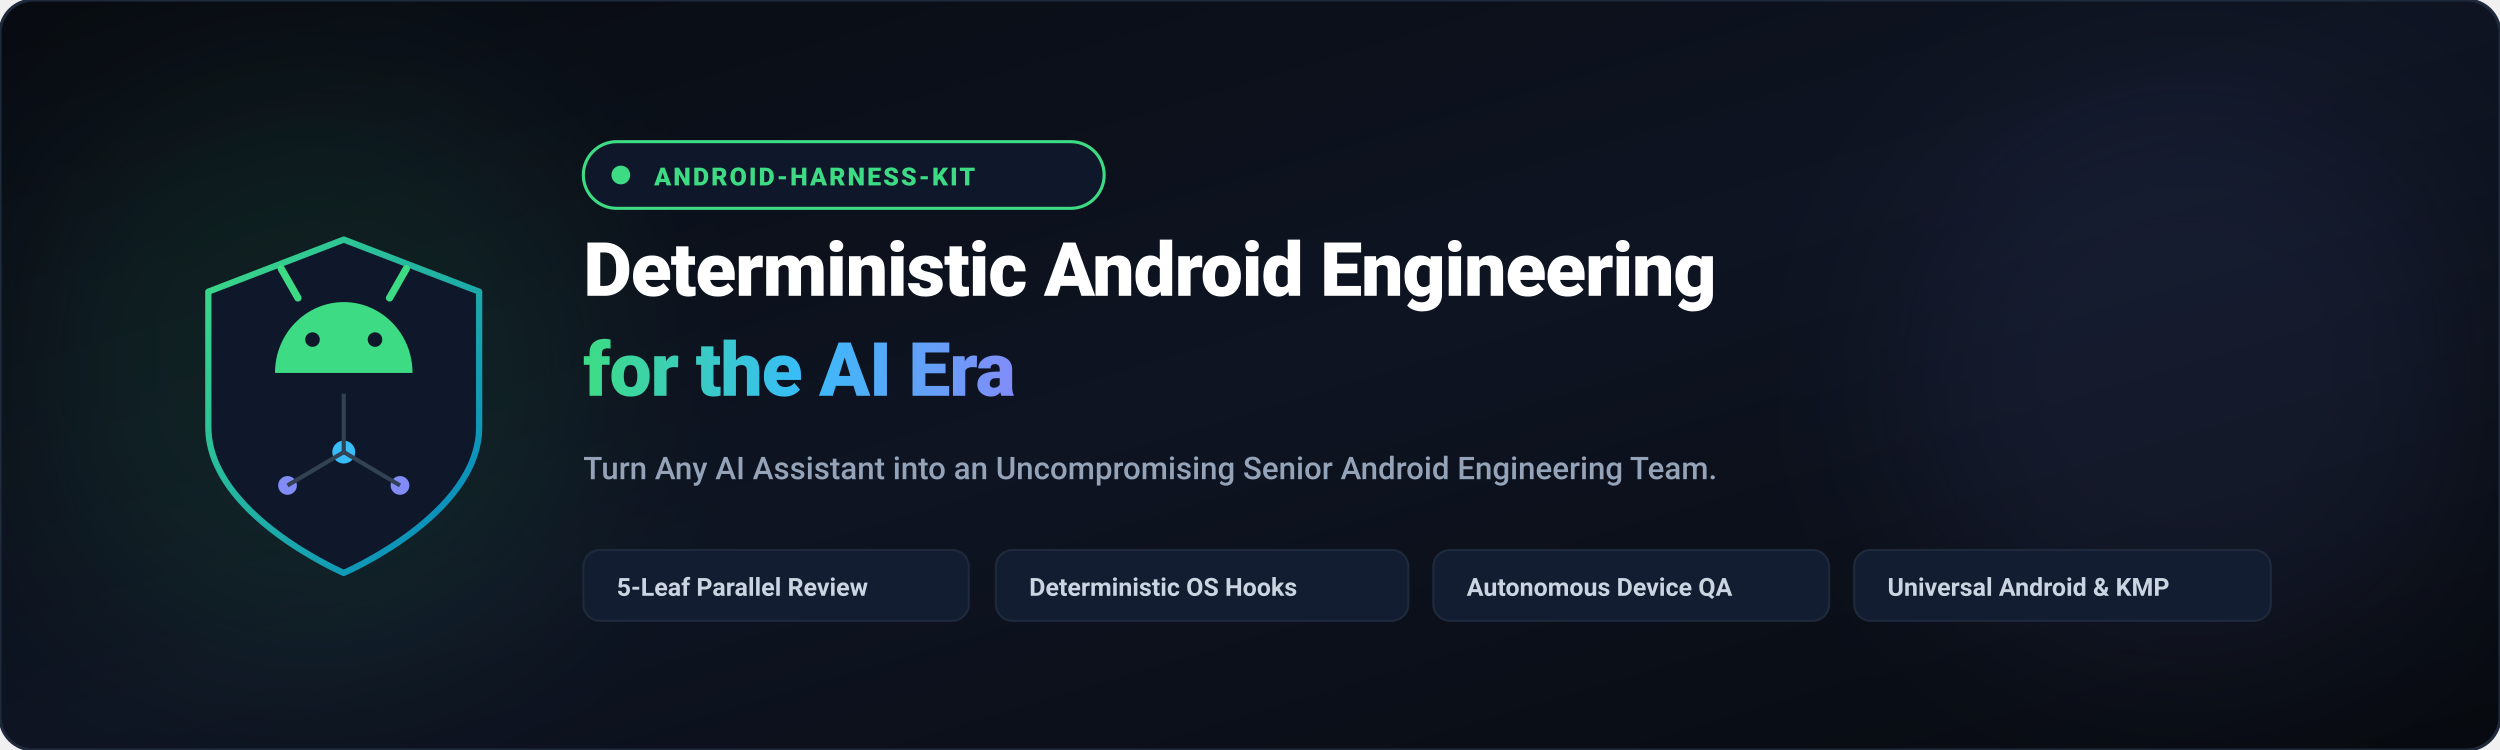
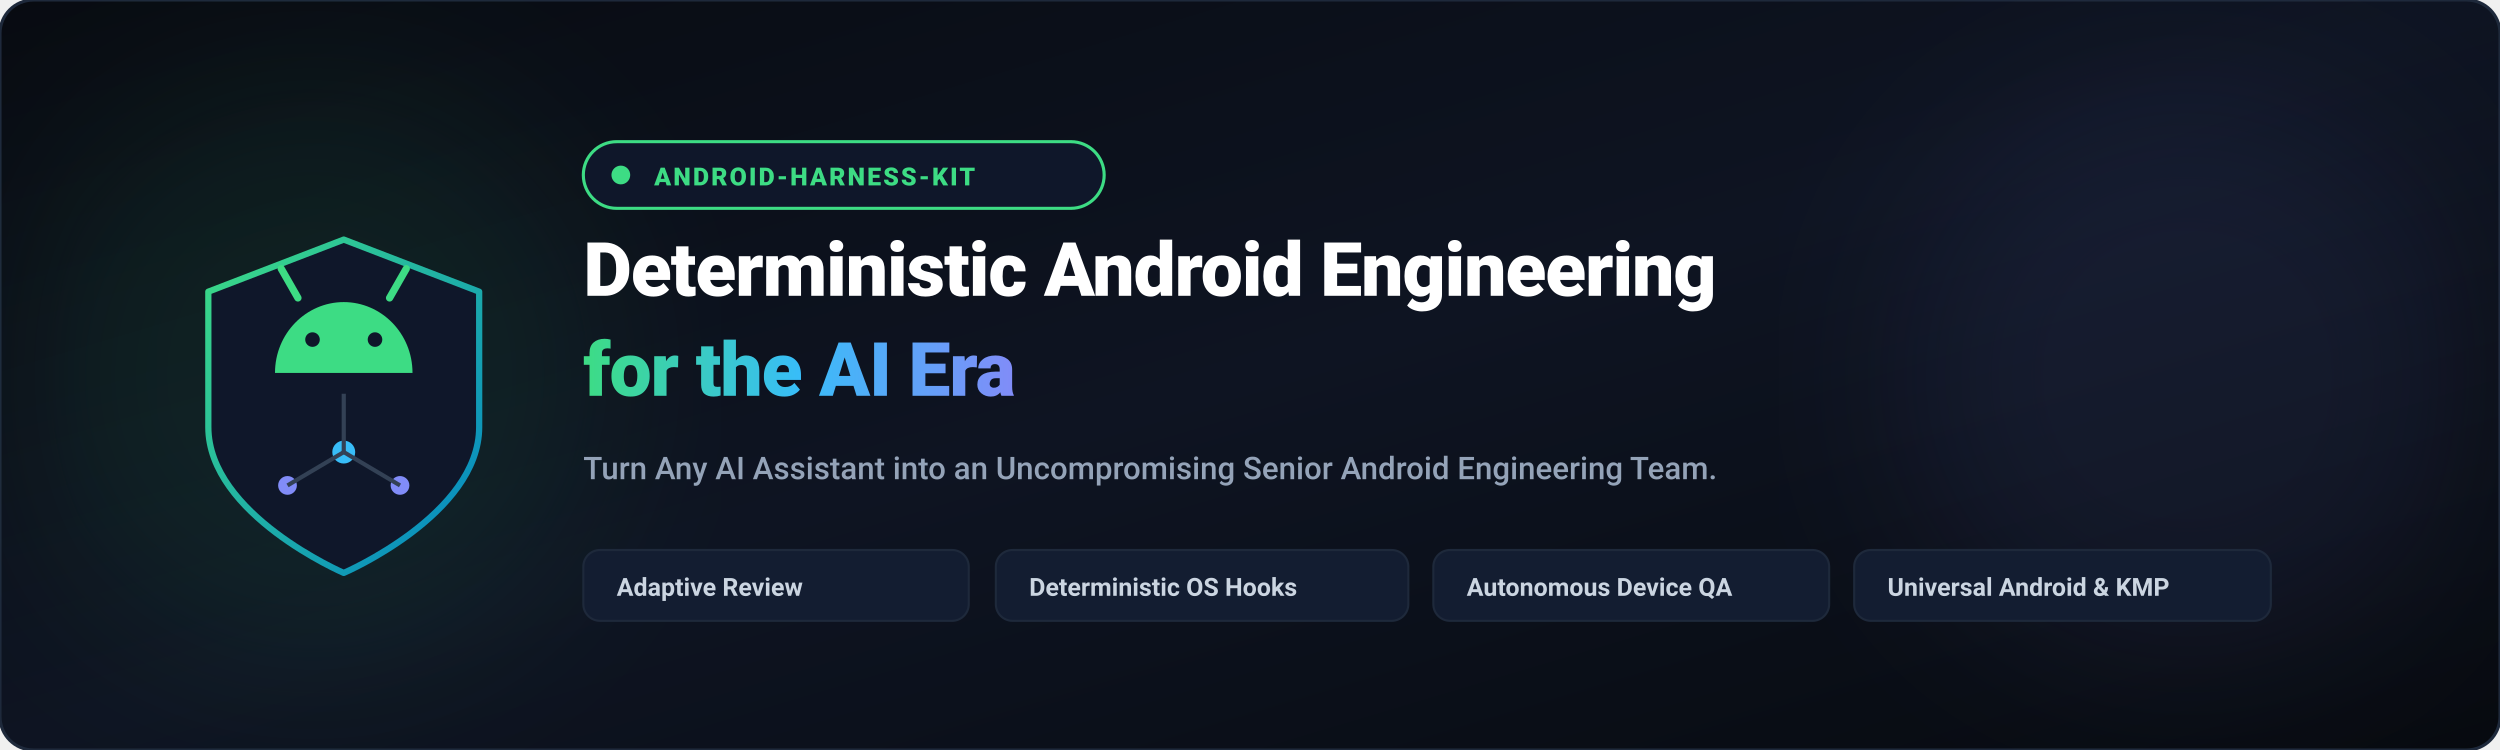
<svg xmlns="http://www.w3.org/2000/svg" viewBox="0 0 1200 360" width="1200" height="360">
  <defs>
    <linearGradient id="hero-bg" x1="0%" y1="0%" x2="100%" y2="100%">
      <stop offset="0%" stop-color="#080B11" />
      <stop offset="50%" stop-color="#0E1422" />
      <stop offset="100%" stop-color="#070A0F" />
    </linearGradient>
    <linearGradient id="accent-grad" x1="0%" y1="0%" x2="100%" y2="0%">
      <stop offset="0%" stop-color="#3DDC84" />
      <stop offset="50%" stop-color="#38BDF8" />
      <stop offset="100%" stop-color="#818CF8" />
    </linearGradient>
    <linearGradient id="shield-grad" x1="0%" y1="0%" x2="100%" y2="100%">
      <stop offset="0%" stop-color="#3DDC84" />
      <stop offset="100%" stop-color="#0284C7" />
    </linearGradient>
    <filter id="subtle-glow" x="-20%" y="-20%" width="140%" height="140%">
      <feGaussianBlur stdDeviation="40" result="blur" />
    </filter>
  </defs>
  <rect width="1200" height="360" rx="16" fill="url(#hero-bg)" stroke="#1E293B" stroke-width="1.5" />
  <circle cx="150" cy="180" r="140" fill="#3DDC84" opacity="0.08" filter="url(#subtle-glow)" />
  <circle cx="1050" cy="180" r="140" fill="#818CF8" opacity="0.08" filter="url(#subtle-glow)" />
  <g transform="translate(90, 105)">
    <path d="M75 10 L140 35 L140 100 C140 142 75 170 75 170 C75 170 10 142 10 100 L10 35 Z" fill="#0F172A" stroke="url(#shield-grad)" stroke-width="3" stroke-linejoin="round" />
    <path d="M42 74 C42 55 57 40 75 40 C93 40 108 55 108 74 Z" fill="#3DDC84" />
    <line x1="53" y1="38" x2="45" y2="24" stroke="#3DDC84" stroke-width="3.5" stroke-linecap="round" />
    <line x1="97" y1="38" x2="105" y2="24" stroke="#3DDC84" stroke-width="3.5" stroke-linecap="round" />
    <circle cx="60" cy="58" r="3.5" fill="#0F172A" />
    <circle cx="90" cy="58" r="3.5" fill="#0F172A" />
    <circle cx="75" cy="112" r="5.5" fill="#38BDF8" />
    <circle cx="48" cy="128" r="4.5" fill="#818CF8" />
    <circle cx="102" cy="128" r="4.5" fill="#818CF8" />
    <line x1="75" y1="112" x2="48" y2="128" stroke="#334155" stroke-width="2" />
    <line x1="75" y1="112" x2="102" y2="128" stroke="#334155" stroke-width="2" />
    <line x1="75" y1="84" x2="75" y2="112" stroke="#334155" stroke-width="2" />
  </g>
  <g transform="translate(280, 0)">
    <g transform="translate(0, 68)">
      <rect width="250" height="32" rx="16" fill="#0F172A" stroke="#3DDC84" stroke-width="1.5" />
      <circle cx="18" cy="16" r="4.5" fill="#3DDC84" />
      <text x="34" y="21" fill="#3DDC84" font-family="-apple-system, BlinkMacSystemFont, 'Segoe UI', Roboto, sans-serif" font-size="12" font-weight="800" letter-spacing="1">ANDROID-HARNESS-KIT</text>
    </g>
    <text x="0" y="142" fill="#FFFFFF" font-family="-apple-system, BlinkMacSystemFont, 'Segoe UI', Roboto, sans-serif" font-size="36" font-weight="900" letter-spacing="-0.5">
      Deterministic Android Engineering
    </text>
    <text x="0" y="190" fill="url(#accent-grad)" font-family="-apple-system, BlinkMacSystemFont, 'Segoe UI', Roboto, sans-serif" font-size="36" font-weight="900" letter-spacing="-0.5">
      for the AI Era
    </text>
    <text x="0" y="230" fill="#94A3B8" font-family="-apple-system, BlinkMacSystemFont, 'Segoe UI', Roboto, sans-serif" font-size="15" font-weight="500">
      Turn Any AI Assistant into an Uncompromising Senior Android Engineering Team.
    </text>
    <g transform="translate(0, 264)">
      <rect x="0" y="0" width="185" height="34" rx="8" fill="#131D31" stroke="#1E293B" stroke-width="1" />
-       <text x="16" y="22" fill="#CBD5E1" font-family="-apple-system, BlinkMacSystemFont, 'Segoe UI', Roboto, sans-serif" font-size="12" font-weight="600">5-Leaf Parallel Review</text>
+       <text x="16" y="22" fill="#CBD5E1" font-family="-apple-system, BlinkMacSystemFont, 'Segoe UI', Roboto, sans-serif" font-size="12" font-weight="600">Adaptive Review</text>
      <rect x="198" y="0" width="198" height="34" rx="8" fill="#131D31" stroke="#1E293B" stroke-width="1" />
      <text x="214" y="22" fill="#CBD5E1" font-family="-apple-system, BlinkMacSystemFont, 'Segoe UI', Roboto, sans-serif" font-size="12" font-weight="600">Deterministic OS Hooks</text>
      <rect x="408" y="0" width="190" height="34" rx="8" fill="#131D31" stroke="#1E293B" stroke-width="1" />
      <text x="424" y="22" fill="#CBD5E1" font-family="-apple-system, BlinkMacSystemFont, 'Segoe UI', Roboto, sans-serif" font-size="12" font-weight="600">Autonomous Device QA</text>
      <rect x="610" y="0" width="200" height="34" rx="8" fill="#131D31" stroke="#1E293B" stroke-width="1" />
      <text x="626" y="22" fill="#CBD5E1" font-family="-apple-system, BlinkMacSystemFont, 'Segoe UI', Roboto, sans-serif" font-size="12" font-weight="600">Universal Android &amp; KMP</text>
    </g>
  </g>
</svg>
